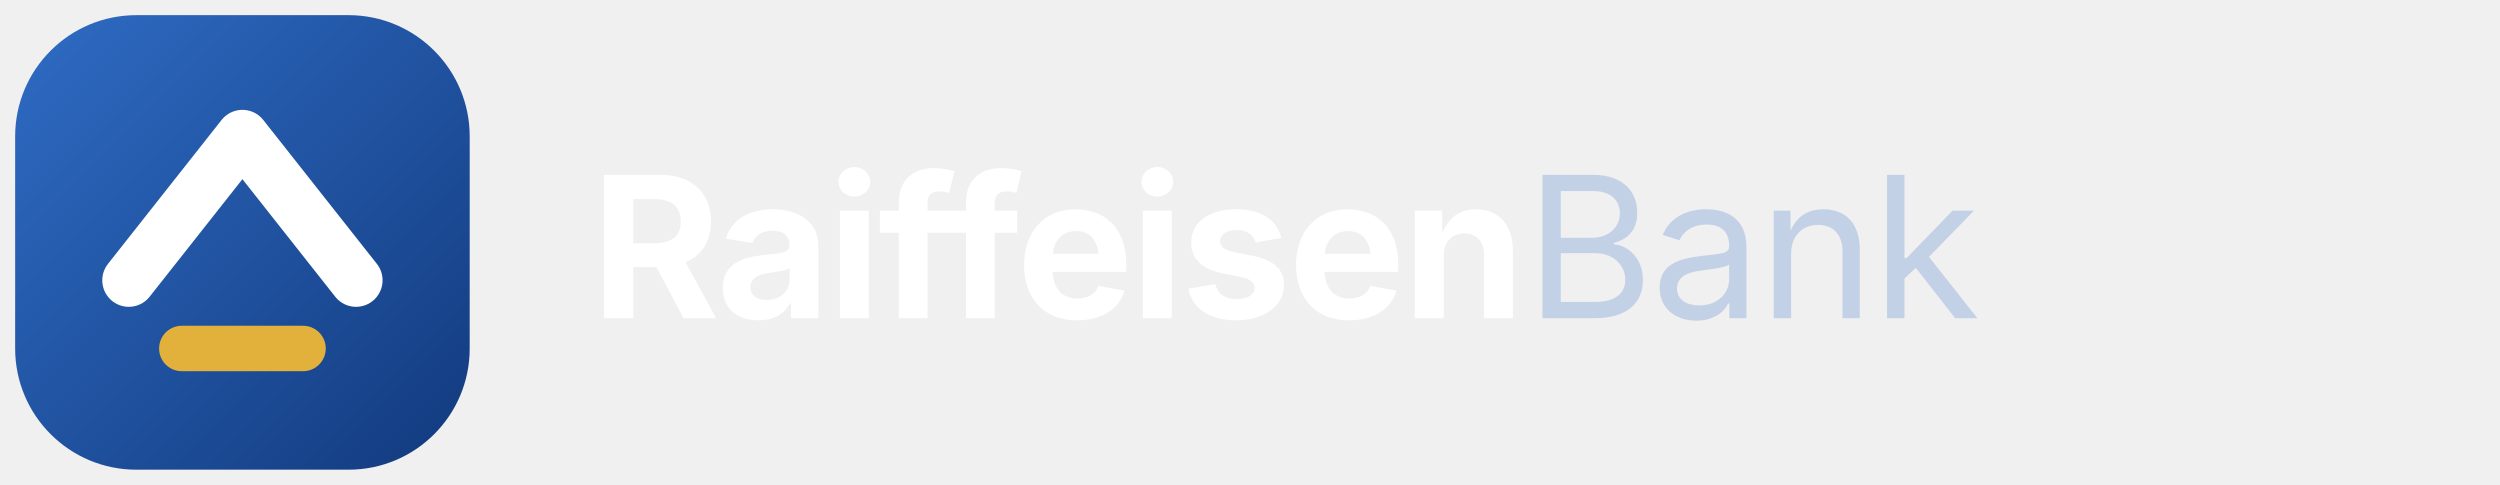
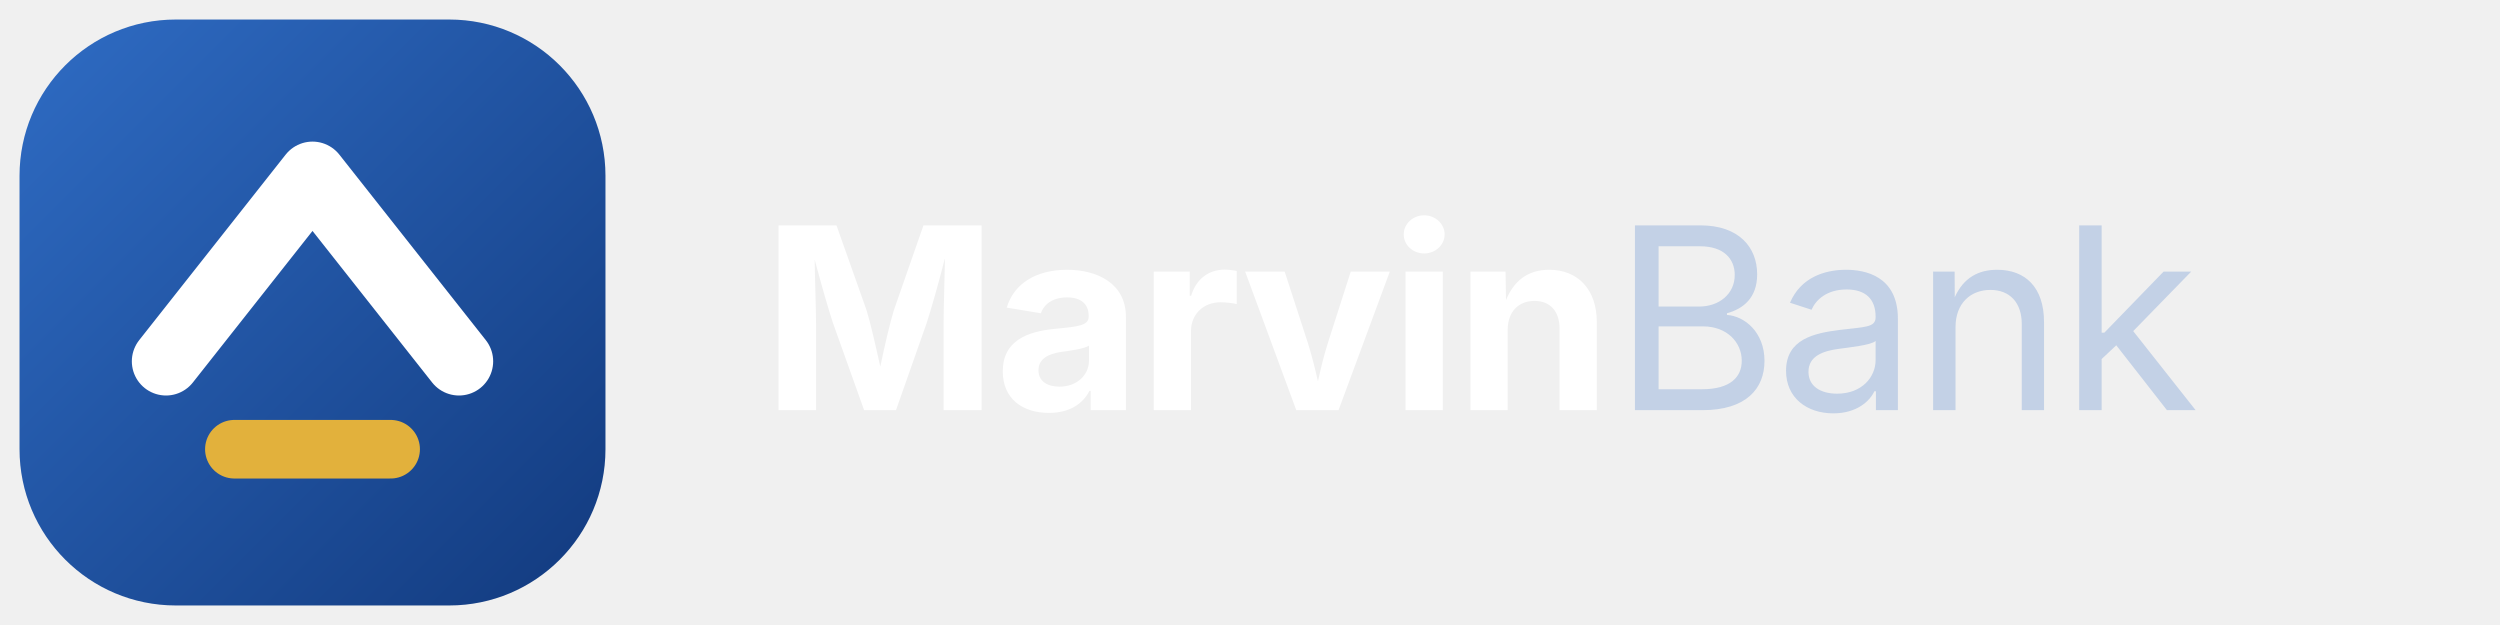
- <svg xmlns="http://www.w3.org/2000/svg" viewBox="0 0 330 64" fill="none" role="img" aria-label="Raiffeisen Bank">
+ <svg xmlns="http://www.w3.org/2000/svg" viewBox="0 0 256 64" fill="none" role="img" aria-label="Marvin Bank">
  <defs>
    <linearGradient id="tile" x1="0" y1="0" x2="1" y2="1">
      <stop offset="0" stop-color="#2f6cc4" />
      <stop offset="1" stop-color="#123a7e" />
    </linearGradient>
  </defs>
  <rect x="2" y="2" width="60" height="60" rx="16" fill="url(#tile)" />
  <path d="M 17 37 L 32 18 L 47 37" stroke="#ffffff" stroke-width="7" stroke-linecap="round" stroke-linejoin="round" />
  <path d="M 24 46 L 40 46" stroke="#e2b13c" stroke-width="6" stroke-linecap="round" />
-   <text x="78" y="42" font-family="Inter, system-ui, -apple-system, 'Segoe UI', Roboto, Helvetica, Arial, sans-serif" font-size="26" font-weight="700" letter-spacing="-0.4" fill="#ffffff">Raiffeisen<tspan font-weight="400" fill="#c3d1e6"> Bank</tspan>
+   <text x="78" y="42" font-family="Inter, system-ui, -apple-system, 'Segoe UI', Roboto, Helvetica, Arial, sans-serif" font-size="26" font-weight="700" letter-spacing="-0.4" fill="#ffffff">Marvin<tspan font-weight="400" fill="#c3d1e6"> Bank</tspan>
  </text>
</svg>
